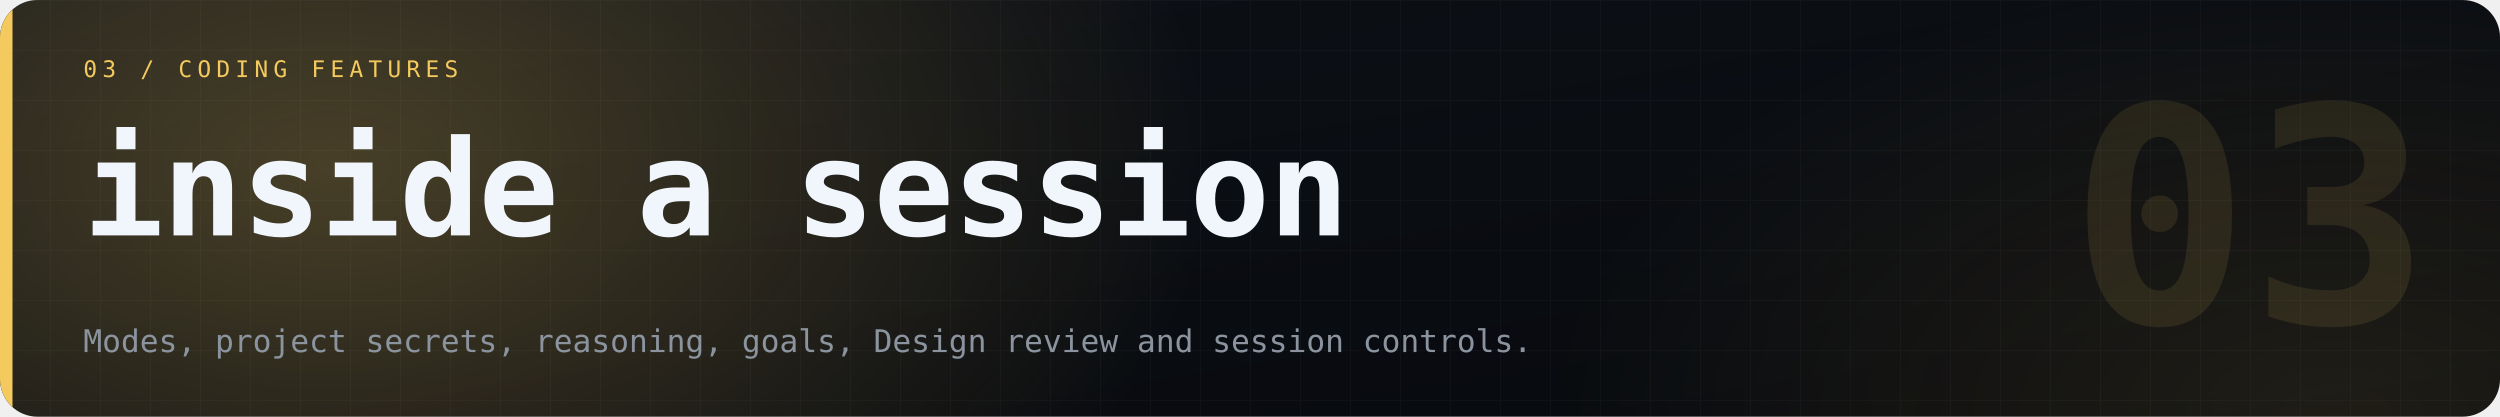
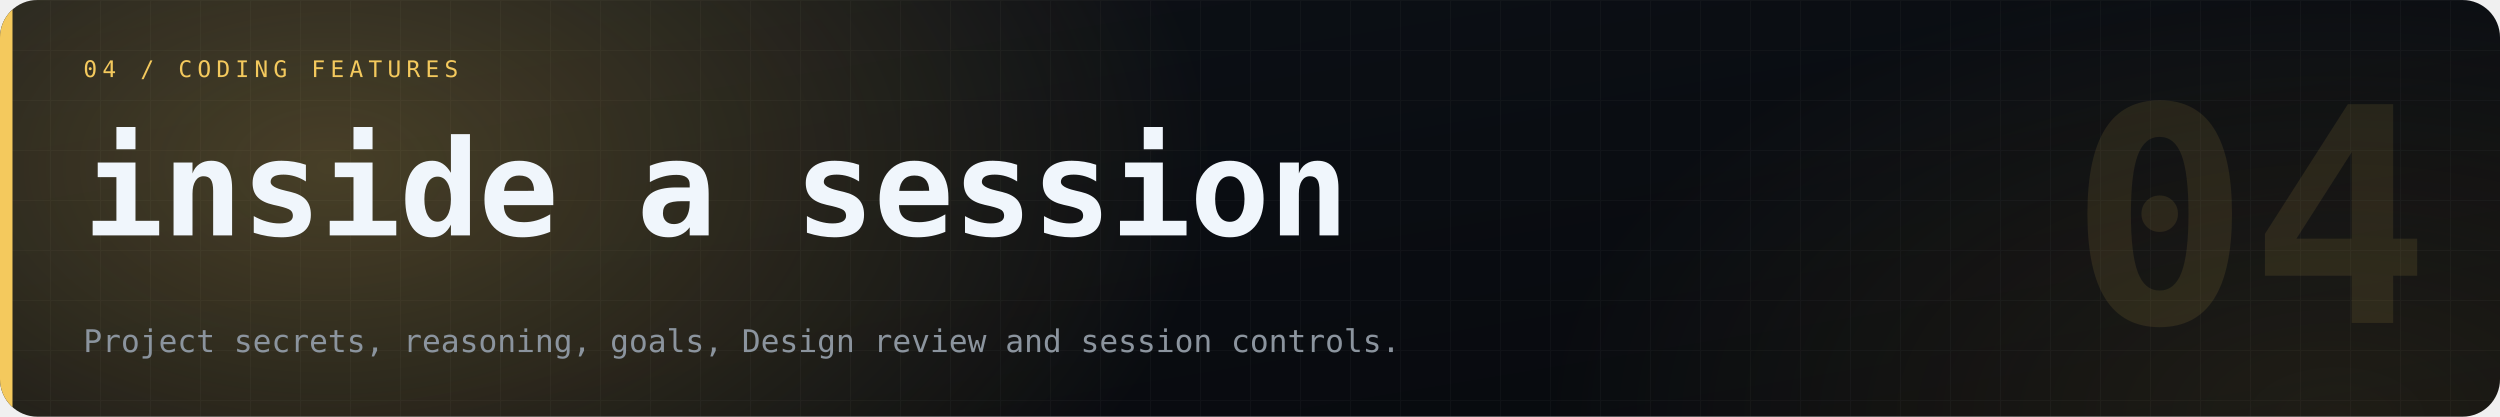
<svg xmlns="http://www.w3.org/2000/svg" viewBox="0 0 1200 200" width="1200" height="200" role="img" aria-labelledby="t-chapter-features d-chapter-features">
  <defs>
    <linearGradient id="bg-chapter-features" x1="0" y1="0" x2="1" y2="1">
      <stop offset="0" stop-color="#0d1117" />
      <stop offset="1" stop-color="#07090d" />
    </linearGradient>
    <radialGradient id="glow-chapter-features" cx="0.5" cy="0.5" r="0.5">
      <stop offset="0" stop-color="#f4c95d" stop-opacity="0.26" />
      <stop offset="1" stop-color="#f4c95d" stop-opacity="0" />
    </radialGradient>
    <pattern id="grid-chapter-features" width="24" height="24" patternUnits="userSpaceOnUse">
      <path d="M24 0H0V24" fill="none" stroke="#ffffff" stroke-opacity="0.028" stroke-width="1" />
    </pattern>
    <marker id="arrow-chapter-features" viewBox="0 0 10 10" refX="8" refY="5" markerWidth="8" markerHeight="8" orient="auto-start-reverse">
      <path d="M0 0 L10 5 L0 10 Z" fill="#f4c95d" />
    </marker>
    <clipPath id="frame-chapter-features">
      <rect x="0" y="0" width="1200" height="200" rx="18" />
    </clipPath>
  </defs>
  <g clip-path="url(#frame-chapter-features)" font-family="ui-monospace, SFMono-Regular, 'JetBrains Mono', Menlo, Consolas, monospace">
    <rect width="1200" height="200" fill="url(#bg-chapter-features)" />
    <rect width="1200" height="200" fill="url(#grid-chapter-features)" />
    <ellipse cx="160" cy="80" rx="420" ry="260" fill="url(#glow-chapter-features)" />
    <ellipse cx="1120" cy="200" rx="380" ry="220" fill="url(#glow-chapter-features)" opacity="0.4" />
    <rect x="0" y="0" width="6" height="200" fill="#f4c95d" />
-     <text x="40" y="37" font-size="11" fill="#f4c95d" letter-spacing="2.5">03 / CODING FEATURES</text>
+     <text x="40" y="37" font-size="11" fill="#f4c95d" letter-spacing="2.5">04 / CODING FEATURES</text>
    <text x="40" y="113" font-size="64" font-weight="700" fill="#f0f6fc" letter-spacing="-0.6">inside a session</text>
-     <text x="40" y="169" font-size="15" fill="#8b949e">Modes, project secrets, reasoning, goals, Design review and session controls.</text>
-     <text x="1080" y="155" font-size="144" font-weight="700" fill="#f4c95d" fill-opacity="0.10" text-anchor="middle">03</text>
+     <text x="40" y="169" font-size="15" fill="#8b949e">Project secrets, reasoning, goals, Design review and session controls.</text>
+     <text x="1080" y="155" font-size="144" font-weight="700" fill="#f4c95d" fill-opacity="0.10" text-anchor="middle">04</text>
  </g>
</svg>
